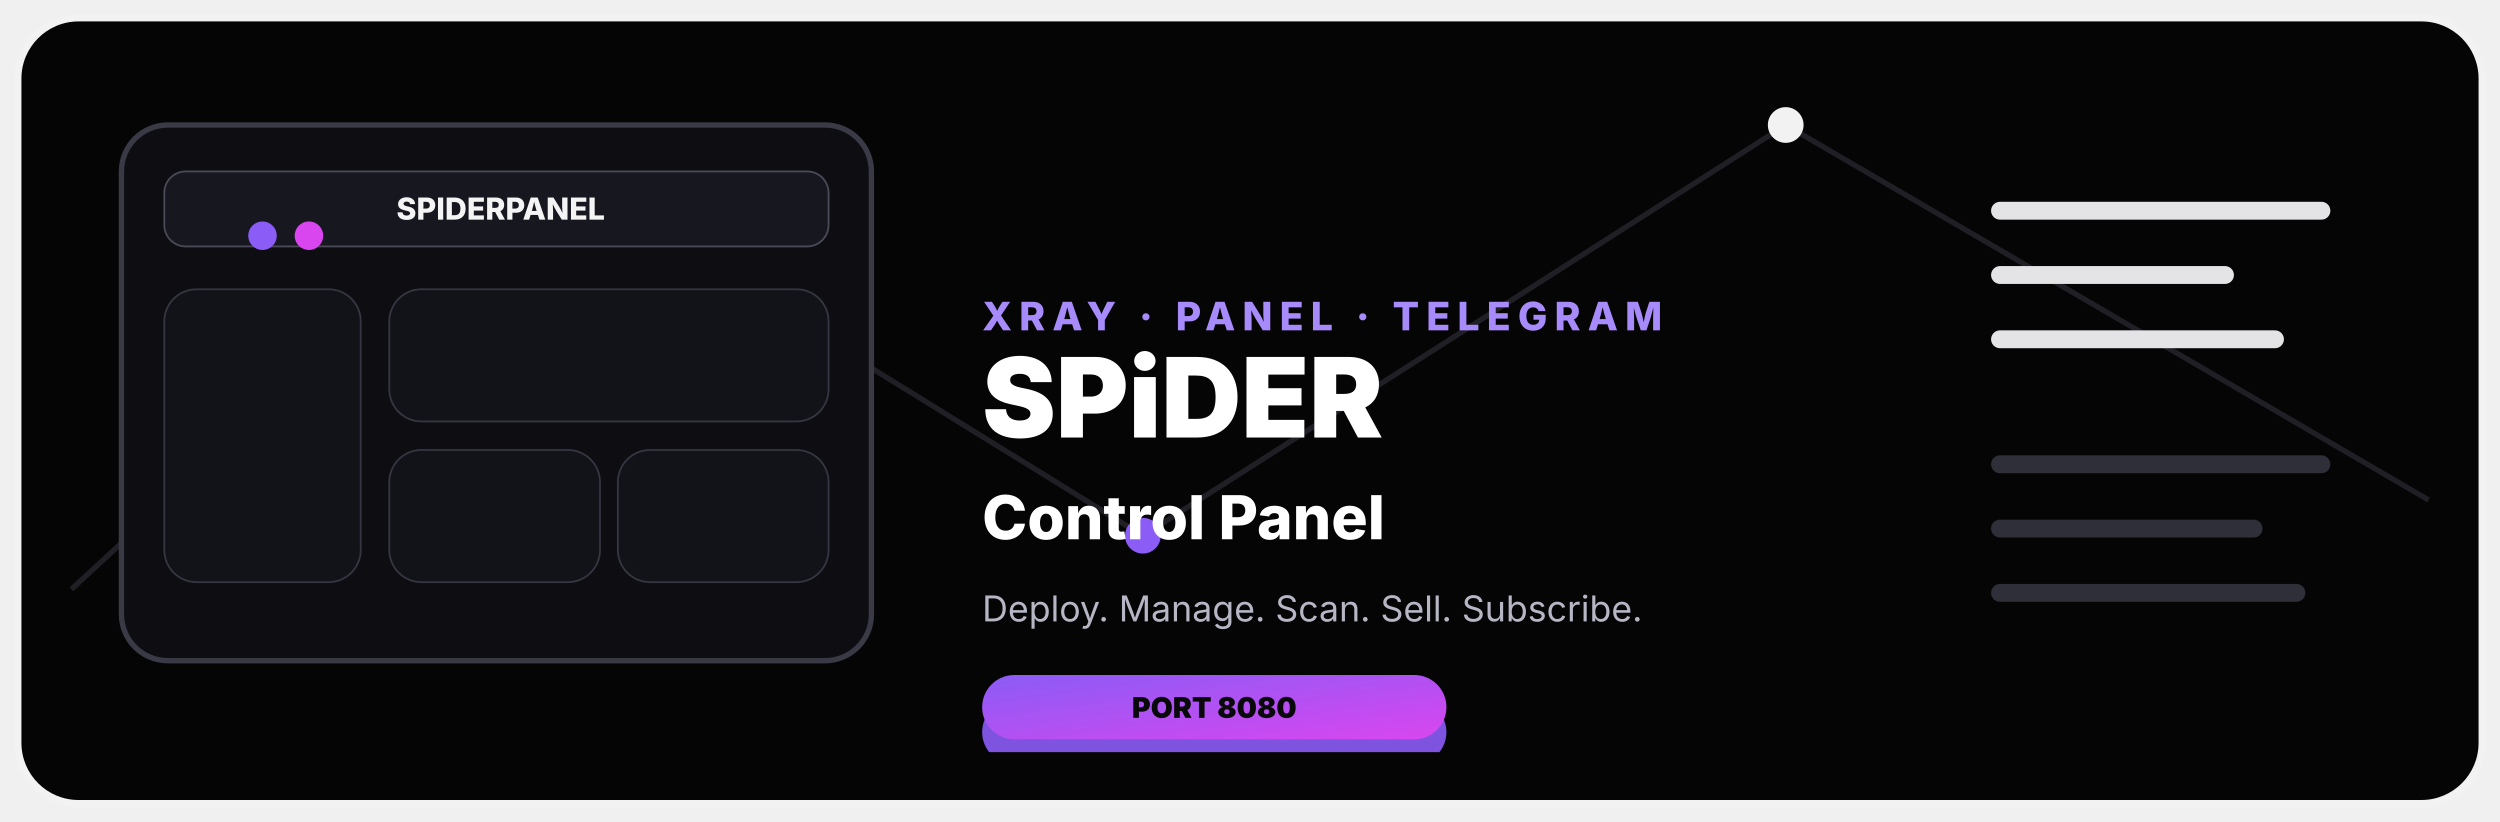
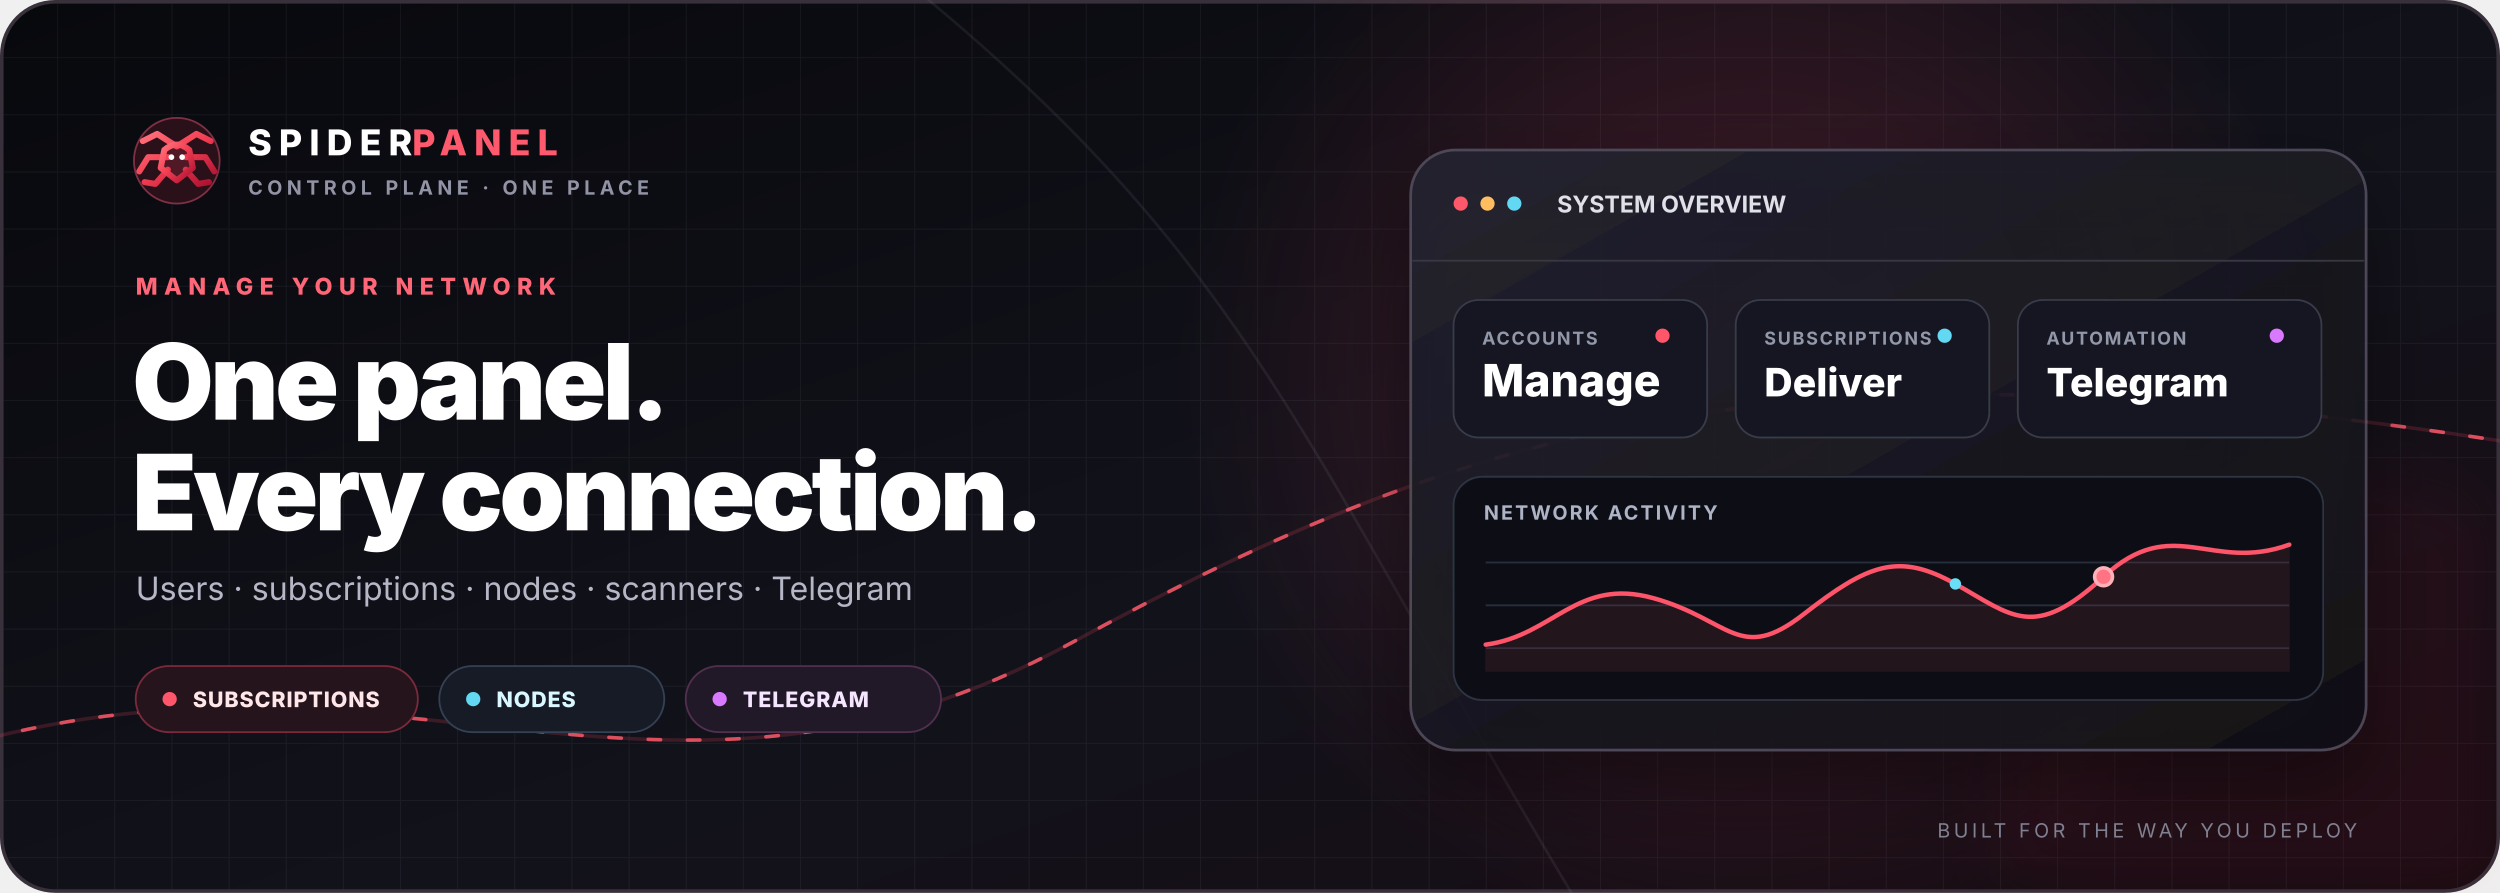
- <svg xmlns="http://www.w3.org/2000/svg" viewBox="0 0 1400 460" role="img" aria-labelledby="t d">
+ <svg xmlns="http://www.w3.org/2000/svg" viewBox="0 0 1400 500" role="img" aria-labelledby="title desc">
  <defs>
-     <linearGradient id="g" x1="0" x2="1" y1="0" y2="1">
-       <stop offset="0" stop-color="#8b5cf6" />
-       <stop offset="1" stop-color="#d946ef" />
+     <linearGradient id="bg" x1="0" y1="0" x2="1" y2="1">
+       <stop stop-color="#08090d" />
+       <stop offset=".58" stop-color="#12121b" />
+       <stop offset="1" stop-color="#190b12" />
    </linearGradient>
-     <filter id="s" x="-20%" y="-20%" width="140%" height="140%">
-       <feDropShadow dx="0" dy="14" stdDeviation="0" flood-color="#8b5cf6" flood-opacity=".9" />
+     <linearGradient id="red" x1="0" y1="0" x2="1" y2="1">
+       <stop stop-color="#ff747d" />
+       <stop offset=".48" stop-color="#f33e52" />
+       <stop offset="1" stop-color="#a90f2f" />
+     </linearGradient>
+     <linearGradient id="glass" x1="0" y1="0" x2="0.9" y2="1">
+       <stop stop-color="#23232f" stop-opacity=".95" />
+       <stop offset="1" stop-color="#111118" stop-opacity=".82" />
+     </linearGradient>
+     <linearGradient id="beam">
+       <stop stop-color="#ff4a5f" stop-opacity="0" />
+       <stop offset=".5" stop-color="#ff4a5f" />
+       <stop offset="1" stop-color="#ff4a5f" stop-opacity="0" />
+     </linearGradient>
+     <radialGradient id="glow">
+       <stop stop-color="#f43f5e" stop-opacity=".24" />
+       <stop offset="1" stop-color="#f43f5e" stop-opacity="0" />
+     </radialGradient>
+     <pattern id="grid" width="32" height="32" patternUnits="userSpaceOnUse">
+       <path d="M32 0H0V32" fill="none" stroke="#8a8b9a" stroke-opacity=".10" stroke-width="1" />
+     </pattern>
+     <filter id="blur">
+       <feGaussianBlur stdDeviation="18" />
    </filter>
+     <filter id="shadow" x="-30%" y="-30%" width="160%" height="160%">
+       <feDropShadow dx="0" dy="18" stdDeviation="20" flood-color="#000" flood-opacity=".4" />
+     </filter>
+     <style>
+     .drift{animation:drift 8s ease-in-out infinite}.float2{animation:drift 10s ease-in-out -3s infinite}.dash{stroke-dasharray:7 15;animation:flow 5s linear infinite}.pulse{transform-box:fill-box;transform-origin:center;animation:pulse 2.8s ease-in-out infinite}.blink{animation:blink 2.1s ease-in-out infinite}
+     @keyframes drift{0%,100%{transform:translateY(0)}50%{transform:translateY(-9px)}}@keyframes flow{to{stroke-dashoffset:-110}}@keyframes pulse{0%,100%{opacity:.65;transform:scale(.88)}50%{opacity:1;transform:scale(1.18)}}@keyframes blink{0%,100%{opacity:.4}50%{opacity:1}}
+     @media (prefers-reduced-motion:reduce){.drift,.float2,.dash,.pulse,.blink{animation:none}}
+   </style>
  </defs>
-   <rect x="10" y="10" width="1380" height="440" rx="34" fill="#050506" stroke="#f2f2f2" stroke-width="4" />
-   <path d="M40 330 L300 90 L640 300 L1000 70 L1360 280" fill="none" stroke="#1f1f25" stroke-width="3" />
-   <circle cx="300" cy="90" r="10" fill="#f2f2f2" />
-   <circle cx="640" cy="300" r="10" fill="#8b5cf6" />
-   <circle cx="1000" cy="70" r="10" fill="#f2f2f2" />
-   <rect x="68" y="70" width="420" height="300" rx="26" fill="#0d0d12" stroke="#3a3a46" stroke-width="3" />
-   <rect x="92" y="96" width="372" height="42" rx="12" fill="#17171f" stroke="#4a4a58" />
-   <rect x="92" y="162" width="110" height="164" rx="18" fill="#121219" stroke="#363642" />
-   <rect x="218" y="162" width="246" height="74" rx="18" fill="#121219" stroke="#363642" />
-   <rect x="218" y="252" width="118" height="74" rx="18" fill="#121219" stroke="#363642" />
-   <rect x="346" y="252" width="118" height="74" rx="18" fill="#121219" stroke="#363642" />
-   <circle cx="147" cy="132" r="8" fill="#8b5cf6" />
-   <circle cx="173" cy="132" r="8" fill="#d946ef" />
-   <text x="222" y="123" fill="#f4f4f5" font-family="Inter,Arial,sans-serif" font-size="17" font-weight="800">SPIDERPANEL</text>
-   <text x="550" y="185" fill="#a78bfa" font-family="Inter,Arial,sans-serif" font-size="22" font-weight="800" letter-spacing="4">XRAY · PANEL · TELEGRAM</text>
-   <text x="550" y="245" fill="#ffffff" font-family="Inter,Arial,sans-serif" font-size="62" font-weight="900">SPiDER</text>
-   <text x="550" y="302" fill="#ffffff" font-family="Inter,Arial,sans-serif" font-size="34" font-weight="800">Control Panel</text>
-   <text x="550" y="348" fill="#b6b6c4" font-family="Inter,Arial,sans-serif" font-size="20">Deploy. Manage. Scan. Sell. Subscribe.</text>
-   <rect x="550" y="378" width="260" height="36" rx="18" fill="url(#g)" filter="url(#s)" />
-   <text x="680" y="402" text-anchor="middle" fill="#09090b" font-family="Inter,Arial,sans-serif" font-size="16" font-weight="900">PORT 8080</text>
-   <path d="M1120 118h180M1120 154h126M1120 190h154" stroke="#e4e4e7" stroke-width="10" stroke-linecap="round" />
-   <path d="M1120 260h180M1120 296h142M1120 332h166" stroke="#2f2f39" stroke-width="10" stroke-linecap="round" />
+   <rect x="1" y="1" width="1398" height="498" rx="30" fill="url(#bg)" stroke="#38303a" stroke-width="2" />
+   <rect x="2" y="2" width="1396" height="496" rx="30" fill="url(#grid)" />
+   <circle cx="980" cy="210" r="320" fill="url(#glow)" />
+   <circle cx="1310" cy="455" r="190" fill="#b31332" opacity=".08" filter="url(#blur)" />
+   <g fill="none" stroke-linecap="round">
+     <path d="M-30 420 C220 345 370 485 600 360 S1010 180 1450 255" stroke="#ff4a5f" stroke-opacity=".18" stroke-width="2" />
+     <path class="dash" d="M-30 420 C220 345 370 485 600 360 S1010 180 1450 255" stroke="#ff5a6b" stroke-opacity=".82" stroke-width="2" />
+     <path d="M520 0 C700 150 730 250 880 500" stroke="#8b91a6" stroke-opacity=".12" stroke-width="1.5" />
+   </g>
+   <g transform="translate(74 66)">
+     <g transform="translate(0 0)">
+       <circle cx="25" cy="24" r="24" fill="#291019" stroke="#803044" />
+       <g fill="none" stroke="url(#red)" stroke-width="3.4" stroke-linecap="round" stroke-linejoin="round">
+         <path d="M25 16L14 9 6 13M25 16L36 9 44 13M20 22L9 22 4 30M30 22L41 22 46 30M20 29L13 37 7 36M30 29L37 37 43 36" />
+         <path d="M18 18Q25 12 32 18L34 28 25 35 16 28Z" fill="#f43f5e" fill-opacity=".2" />
+         <circle cx="22" cy="22" r="1.6" fill="#fff" stroke="none" />
+         <circle cx="28" cy="22" r="1.6" fill="#fff" stroke="none" />
+       </g>
+     </g>
+     <text x="65" y="21" fill="#fff" font-family="Inter,Segoe UI,Arial,sans-serif" font-size="20" font-weight="800" letter-spacing="4">SPIDER<tspan fill="#ff596d">PANEL</tspan>
+     </text>
+     <text x="65" y="43" fill="#9293a5" font-family="Inter,Segoe UI,Arial,sans-serif" font-size="11" font-weight="700" letter-spacing="2.5">CONTROL PLANE · ONE PLACE</text>
+   </g>
+   <g transform="translate(76 165)">
+     <text x="0" y="0" fill="#ff6677" font-family="Inter,Segoe UI,Arial,sans-serif" font-size="13" font-weight="800" letter-spacing="3.6">MANAGE YOUR NETWORK</text>
+     <text x="-2" y="70" fill="#fff" font-family="Inter,Segoe UI,Arial,sans-serif" font-size="59" font-weight="900" letter-spacing="-2">One panel.</text>
+     <text x="-2" y="132" fill="#fff" font-family="Inter,Segoe UI,Arial,sans-serif" font-size="59" font-weight="900" letter-spacing="-2">Every connection.</text>
+     <text x="0" y="171" fill="#b6b7c6" font-family="Inter,Segoe UI,Arial,sans-serif" font-size="18">Users · subscriptions · nodes · scanners · Telegram</text>
+     <g transform="translate(0 208)" font-family="Inter,Segoe UI,Arial,sans-serif" font-size="12" font-weight="800" letter-spacing=".5">
+       <rect width="158" height="37" rx="18.5" fill="#25141c" stroke="#7c2a3b" />
+       <circle cx="19" cy="18.5" r="4" fill="#ff566b" />
+       <text x="32" y="23" fill="#ffe6e9">SUBSCRIPTIONS</text>
+       <rect x="170" width="126" height="37" rx="18.5" fill="#171b26" stroke="#344154" />
+       <circle cx="189" cy="18.5" r="4" fill="#62d8f3" />
+       <text x="202" y="23" fill="#d9f8ff">NODES</text>
+       <rect x="308" width="143" height="37" rx="18.5" fill="#211927" stroke="#51304f" />
+       <circle cx="327" cy="18.5" r="4" fill="#d879ff" />
+       <text x="340" y="23" fill="#f6e5ff">TELEGRAM</text>
+     </g>
+   </g>
+   <g class="drift" filter="url(#shadow)" transform="translate(790 84)">
+     <rect width="535" height="336" rx="25" fill="url(#glass)" stroke="#55505f" stroke-opacity=".85" stroke-width="1.5" />
+     <path d="M1 62H534" stroke="#393743" />
+     <circle cx="28" cy="30" r="4" fill="#ff596b" />
+     <circle cx="43" cy="30" r="4" fill="#ffbd5e" />
+     <circle cx="58" cy="30" r="4" fill="#62d8f3" />
+     <text x="82" y="35" fill="#dfe0e8" font-family="Inter,Arial,sans-serif" font-size="13" font-weight="700">SYSTEM OVERVIEW</text>
+     <g transform="translate(24 84)" font-family="Inter,Arial,sans-serif">
+       <rect width="142" height="77" rx="14" fill="#151720" stroke="#383b49" />
+       <text x="16" y="25" fill="#9297a9" font-size="10" font-weight="700" letter-spacing="1">ACCOUNTS</text>
+       <text x="16" y="54" fill="#fff" font-size="25" font-weight="800">Manage</text>
+       <circle cx="117" cy="20" r="4" fill="#ff566b" class="pulse" />
+       <rect x="158" width="142" height="77" rx="14" fill="#151720" stroke="#383b49" />
+       <text x="174" y="25" fill="#9297a9" font-size="10" font-weight="700" letter-spacing="1">SUBSCRIPTIONS</text>
+       <text x="174" y="54" fill="#fff" font-size="22" font-weight="800">Deliver</text>
+       <circle cx="275" cy="20" r="4" fill="#62d8f3" class="pulse" />
+       <rect x="316" width="170" height="77" rx="14" fill="#151720" stroke="#383b49" />
+       <text x="332" y="25" fill="#9297a9" font-size="10" font-weight="700" letter-spacing="1">AUTOMATION</text>
+       <text x="332" y="54" fill="#fff" font-size="22" font-weight="800">Telegram</text>
+       <circle cx="461" cy="20" r="4" fill="#d879ff" class="pulse" />
+     </g>
+     <g transform="translate(24 183)">
+       <rect width="487" height="125" rx="16" fill="#0e1119" stroke="#2f3443" />
+       <text x="17" y="24" fill="#aeb3c5" font-family="Inter,Arial,sans-serif" font-size="11" font-weight="700" letter-spacing="1.2">NETWORK ACTIVITY</text>
+       <g stroke="#282d3b" stroke-width="1">
+         <path d="M18 48H468M18 72H468M18 96H468" />
+       </g>
+       <path d="M18 94 C56 89 69 56 112 68 S160 105 196 77 S249 42 281 60 S325 92 364 56 S424 54 468 38" fill="none" stroke="#ff556a" stroke-width="2.5" stroke-linecap="round" />
+       <path d="M18 94 C56 89 69 56 112 68 S160 105 196 77 S249 42 281 60 S325 92 364 56 S424 54 468 38 L468 109H18Z" fill="#f43f5e" opacity=".08" />
+       <circle cx="364" cy="56" r="5" fill="#ff7382" stroke="#ffb0b8" stroke-width="2" class="pulse" />
+       <circle cx="281" cy="60" r="3.2" fill="#67dff7" class="blink" />
+     </g>
+   </g>
+   <text x="1320" y="469" text-anchor="end" fill="#7f8092" font-family="Inter,Arial,sans-serif" font-size="11" letter-spacing="2">BUILT FOR THE WAY YOU DEPLOY</text>
</svg>
